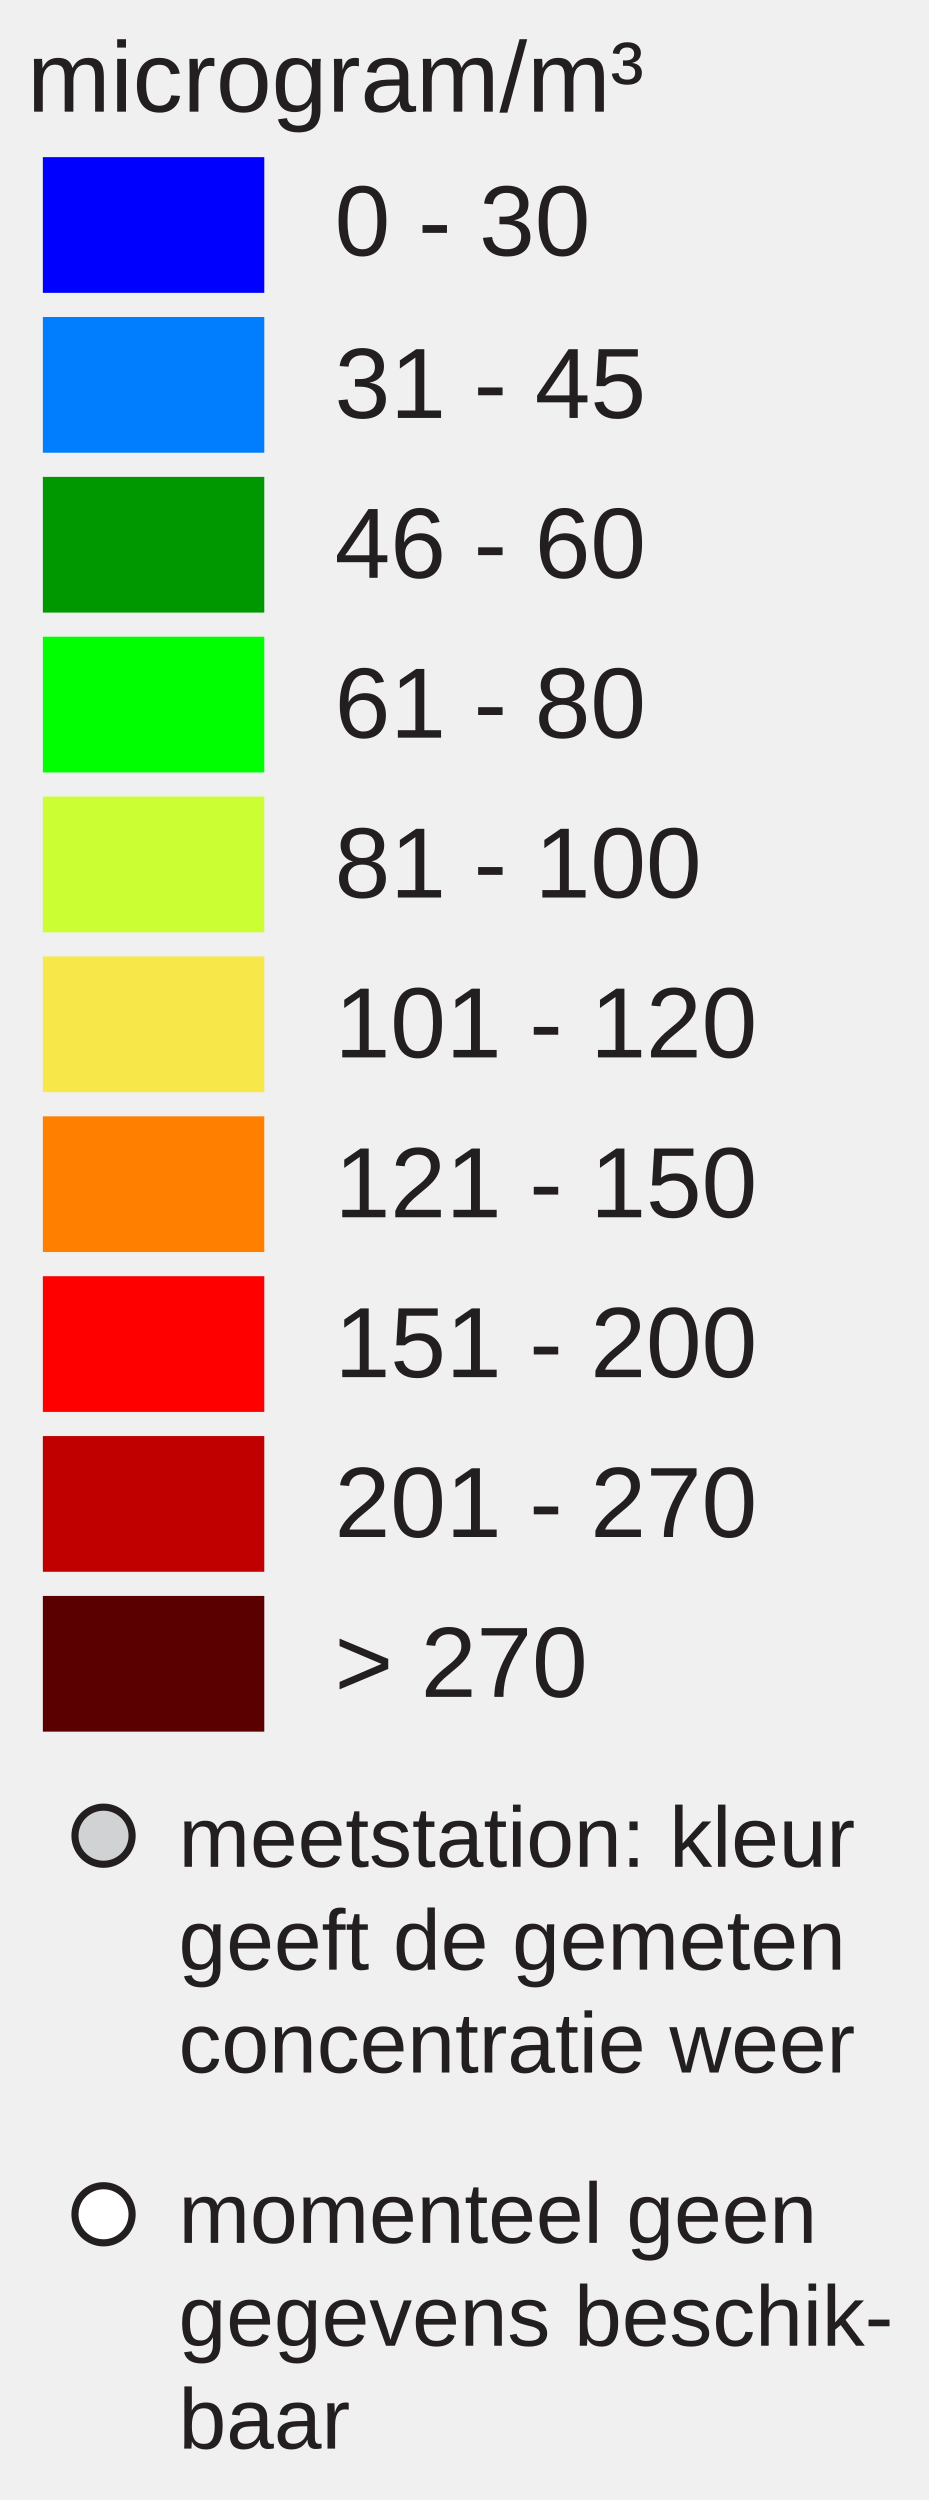
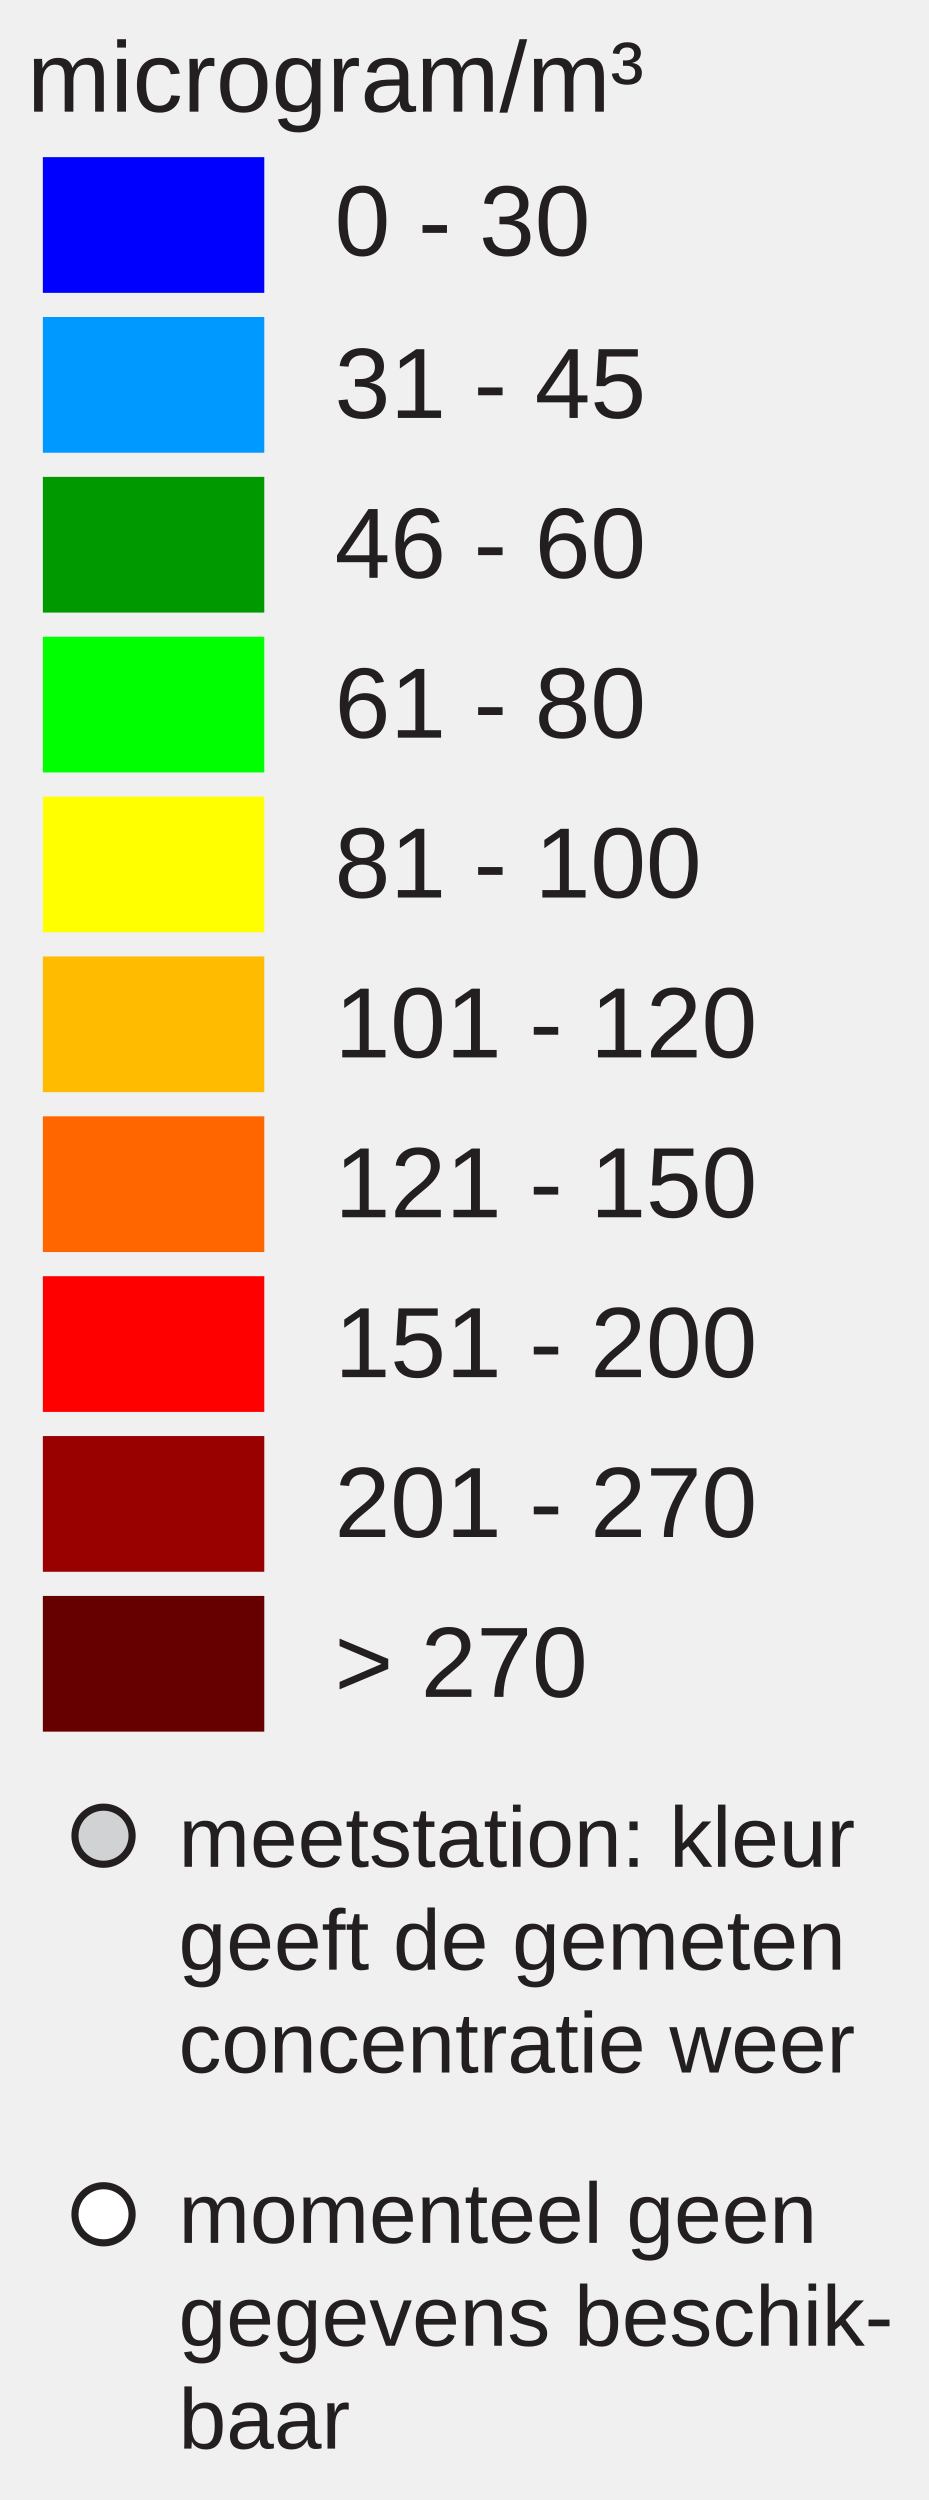
<svg xmlns="http://www.w3.org/2000/svg" version="1.1" id="Layer_1" x="0px" y="0px" width="130px" height="350px" viewBox="0 0 130 350" enable-background="new 0 0 130 350" xml:space="preserve">
  <rect x="6" y="22" fill="#0000FF" width="31" height="19" />
-   <rect x="6" y="44.381" fill="#007EFD" width="31" height="19" />
-   <rect x="6" y="66.762" fill="#009800" width="31" height="19" />
+   <rect x="6" y="44.381" fill="#0099FF" width="31" height="19" />
+   <rect x="6" y="66.762" fill="#009900" width="31" height="19" />
  <rect x="6" y="89.143" fill="#00FF00" width="31" height="19" />
-   <rect x="6" y="111.524" fill="#CCFF33" width="31" height="19" />
-   <rect x="6" y="133.905" fill="#F8E748" width="31" height="19" />
-   <rect x="6" y="156.286" fill="#FF8000" width="31" height="19" />
+   <rect x="6" y="111.524" fill="#FFFF00" width="31" height="19" />
+   <rect x="6" y="133.905" fill="#FFBB00" width="31" height="19" />
+   <rect x="6" y="156.286" fill="#FF6600" width="31" height="19" />
  <rect x="6" y="178.668" fill="#FF0000" width="31" height="19" />
-   <rect x="6" y="201.049" fill="#C00000" width="31" height="19" />
-   <rect x="6" y="223.43" fill="#5A0000" width="31" height="19" />
+   <rect x="6" y="201.049" fill="#990000" width="31" height="19" />
+   <rect x="6" y="223.43" fill="#660000" width="31" height="19" />
  <text transform="matrix(1 0 0 1 46.853 35.7705)" fill="#231F20" font-family="Arial" font-size="14">0 - 30</text>
  <text transform="matrix(1 0 0 1 46.853 58.5112)" fill="#231F20" font-family="Arial" font-size="14">31 - 45</text>
  <text transform="matrix(1 0 0 1 46.853 80.8926)" fill="#231F20" font-family="Arial" font-size="14">46 - 60</text>
  <text transform="matrix(1 0 0 1 46.853 103.2734)" fill="#231F20" font-family="Arial" font-size="14">61 - 80</text>
  <text transform="matrix(1 0 0 1 46.853 125.6548)" fill="#231F20" font-family="Arial" font-size="14">81 - 100</text>
  <text transform="matrix(1 0 0 1 46.853 148.0352)" fill="#231F20" font-family="Arial" font-size="14">101 - 120</text>
  <text transform="matrix(1 0 0 1 46.853 170.417)" fill="#231F20" font-family="Arial" font-size="14">121 - 150</text>
  <text transform="matrix(1 0 0 1 46.853 192.7988)" fill="#231F20" font-family="Arial" font-size="14">151 - 200</text>
  <text transform="matrix(1 0 0 1 46.853 215.1797)" fill="#231F20" font-family="Arial" font-size="14">201 - 270</text>
  <text transform="matrix(1 0 0 1 46.853 237.5605)" fill="#231F20" font-family="Arial" font-size="14">&gt; 270</text>
  <text font-size="14" font-family="Arial" transform="translate(3.8027 15.631)" fill="#231F20">microgram/m³</text>
  <circle fill="#D0D2D3" stroke="#231F20" stroke-miterlimit="10" cx="14.495" cy="257" r="4" />
  <circle fill="#FFFFFF" stroke="#231F20" stroke-miterlimit="10" cx="14.495" cy="310" r="4" />
  <text font-size="12" font-family="Arial" transform="translate(25 261.35)" fill="#231F20">meetstation: kleur</text>
  <text font-size="12" font-family="Arial" transform="translate(25 275.75)" fill="#231F20">geeft de gemeten</text>
  <text font-size="12" font-family="Arial" transform="translate(25 290.15)" fill="#231F20">concentratie weer</text>
  <text font-size="12" font-family="Arial" transform="translate(25 314)" fill="#231F20">momenteel geen</text>
  <text font-size="12" font-family="Arial" transform="translate(25 328.4)" fill="#231F20">gegevens beschik-</text>
  <text font-size="12" font-family="Arial" transform="translate(25 342.8)" fill="#231F20">baar</text>
</svg>
